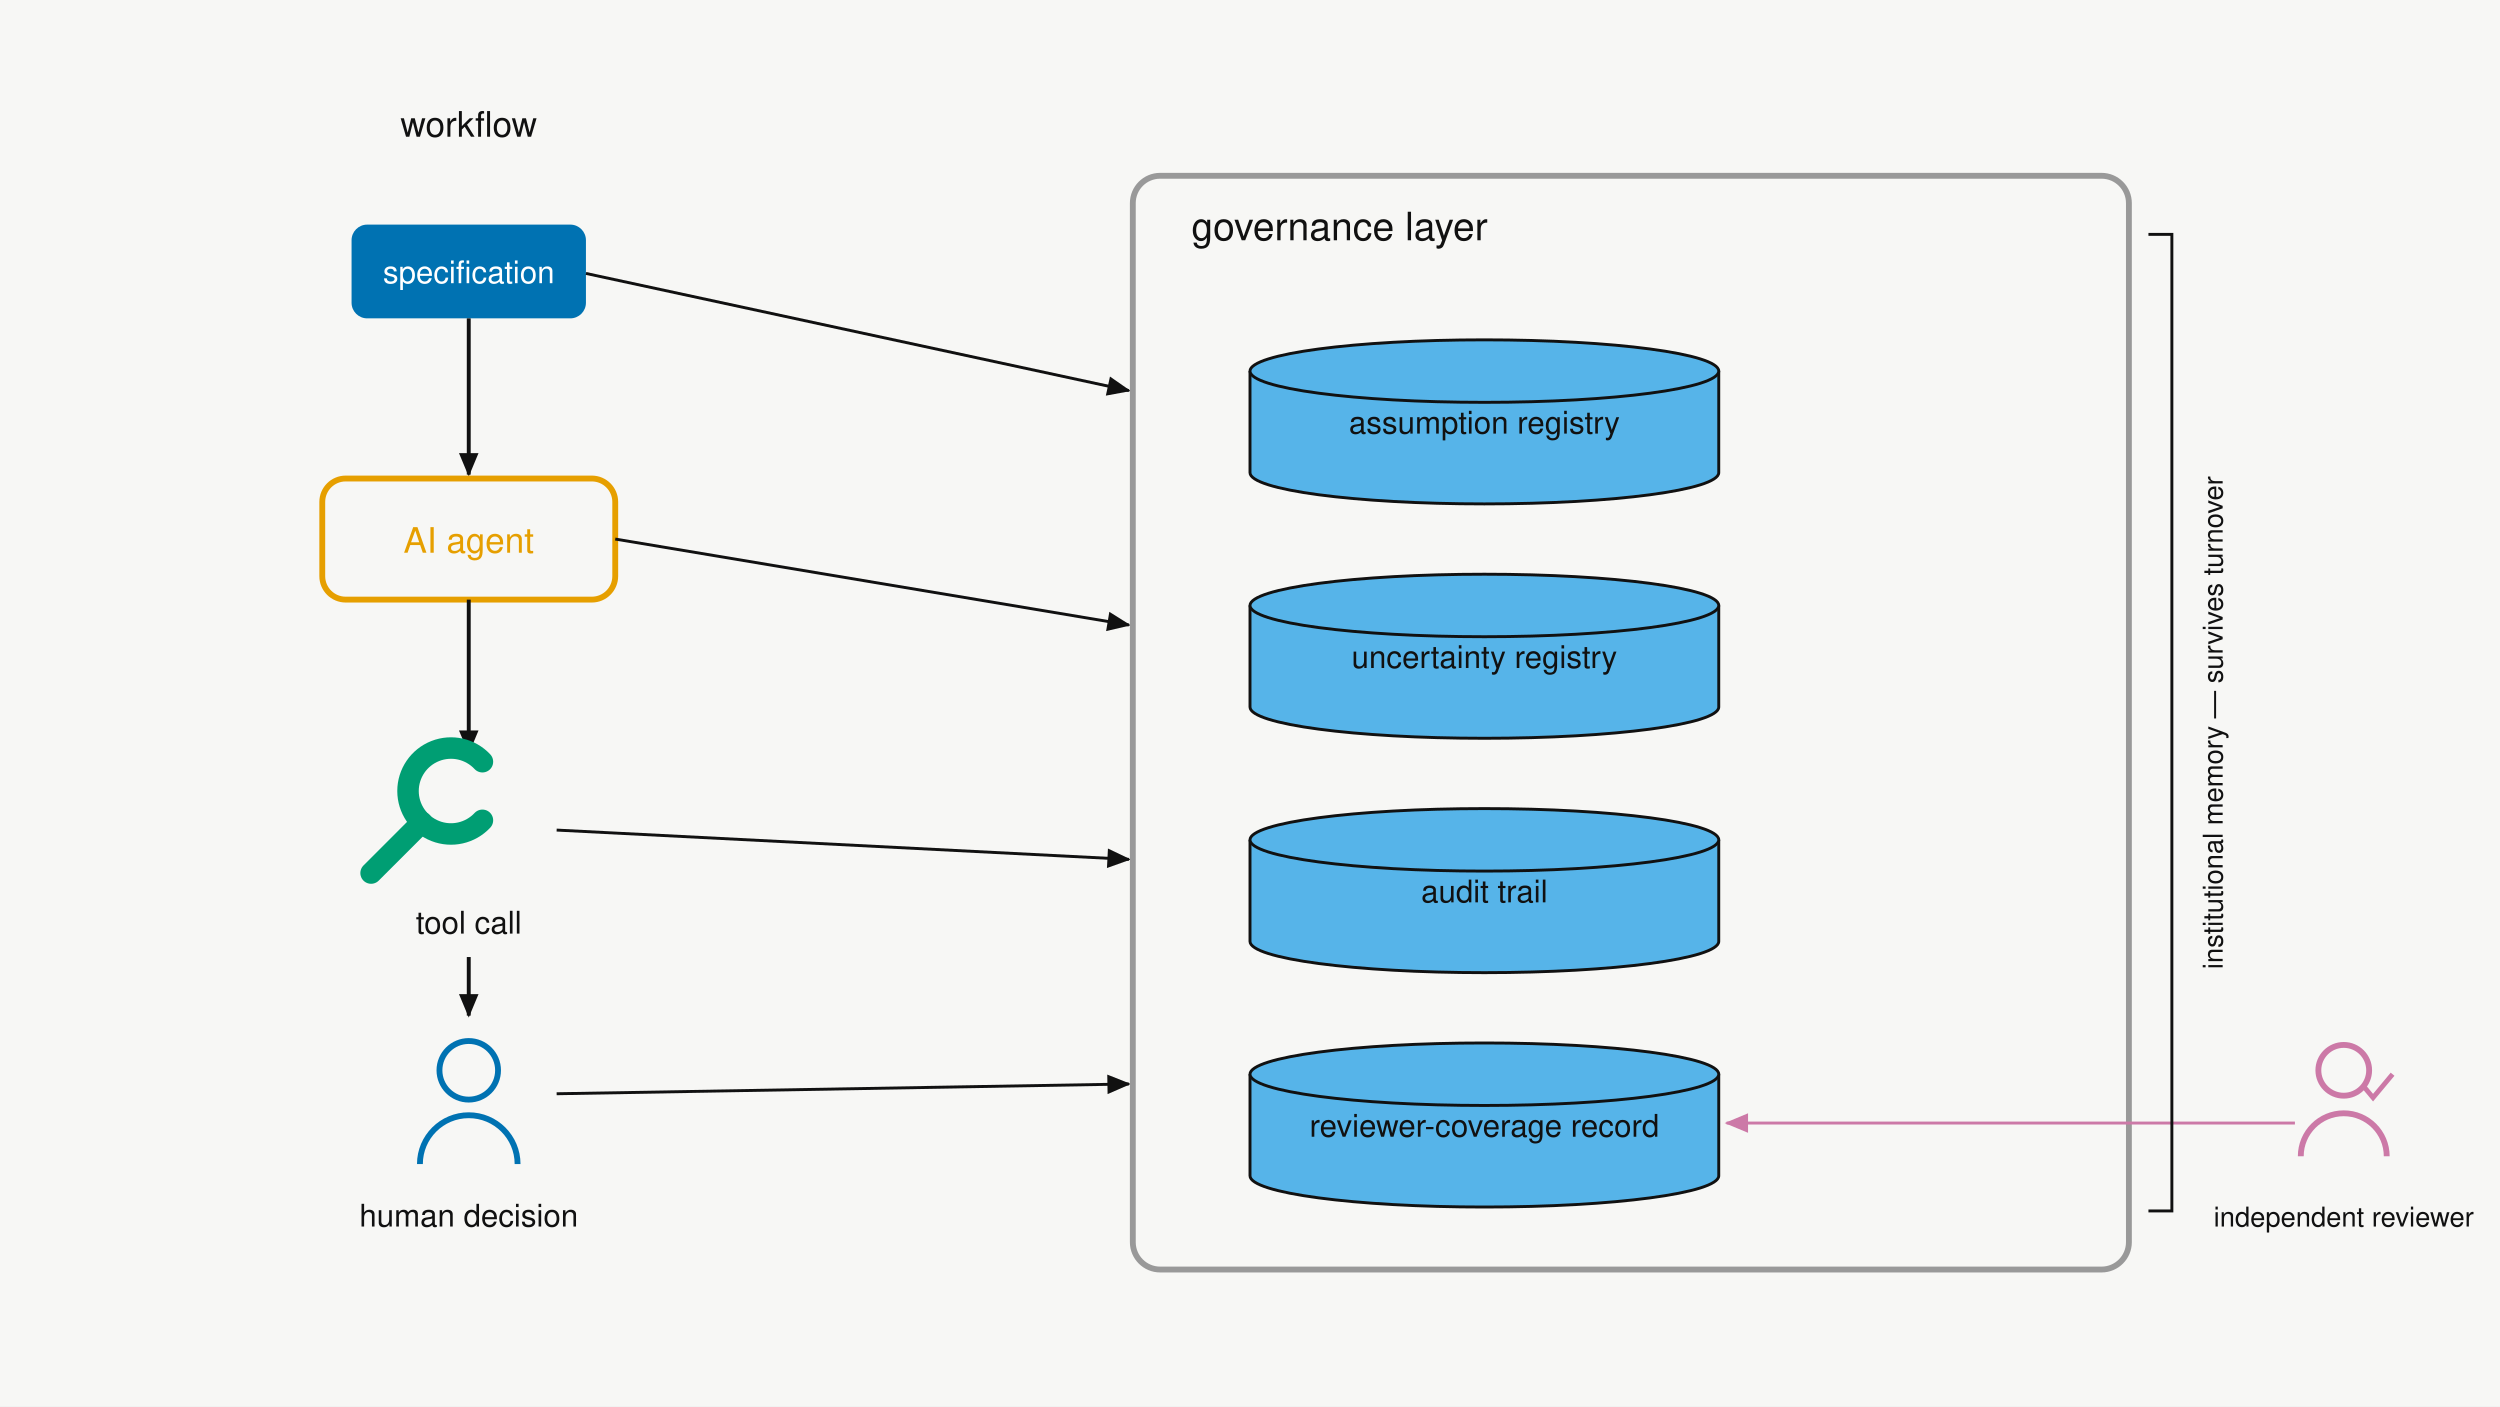
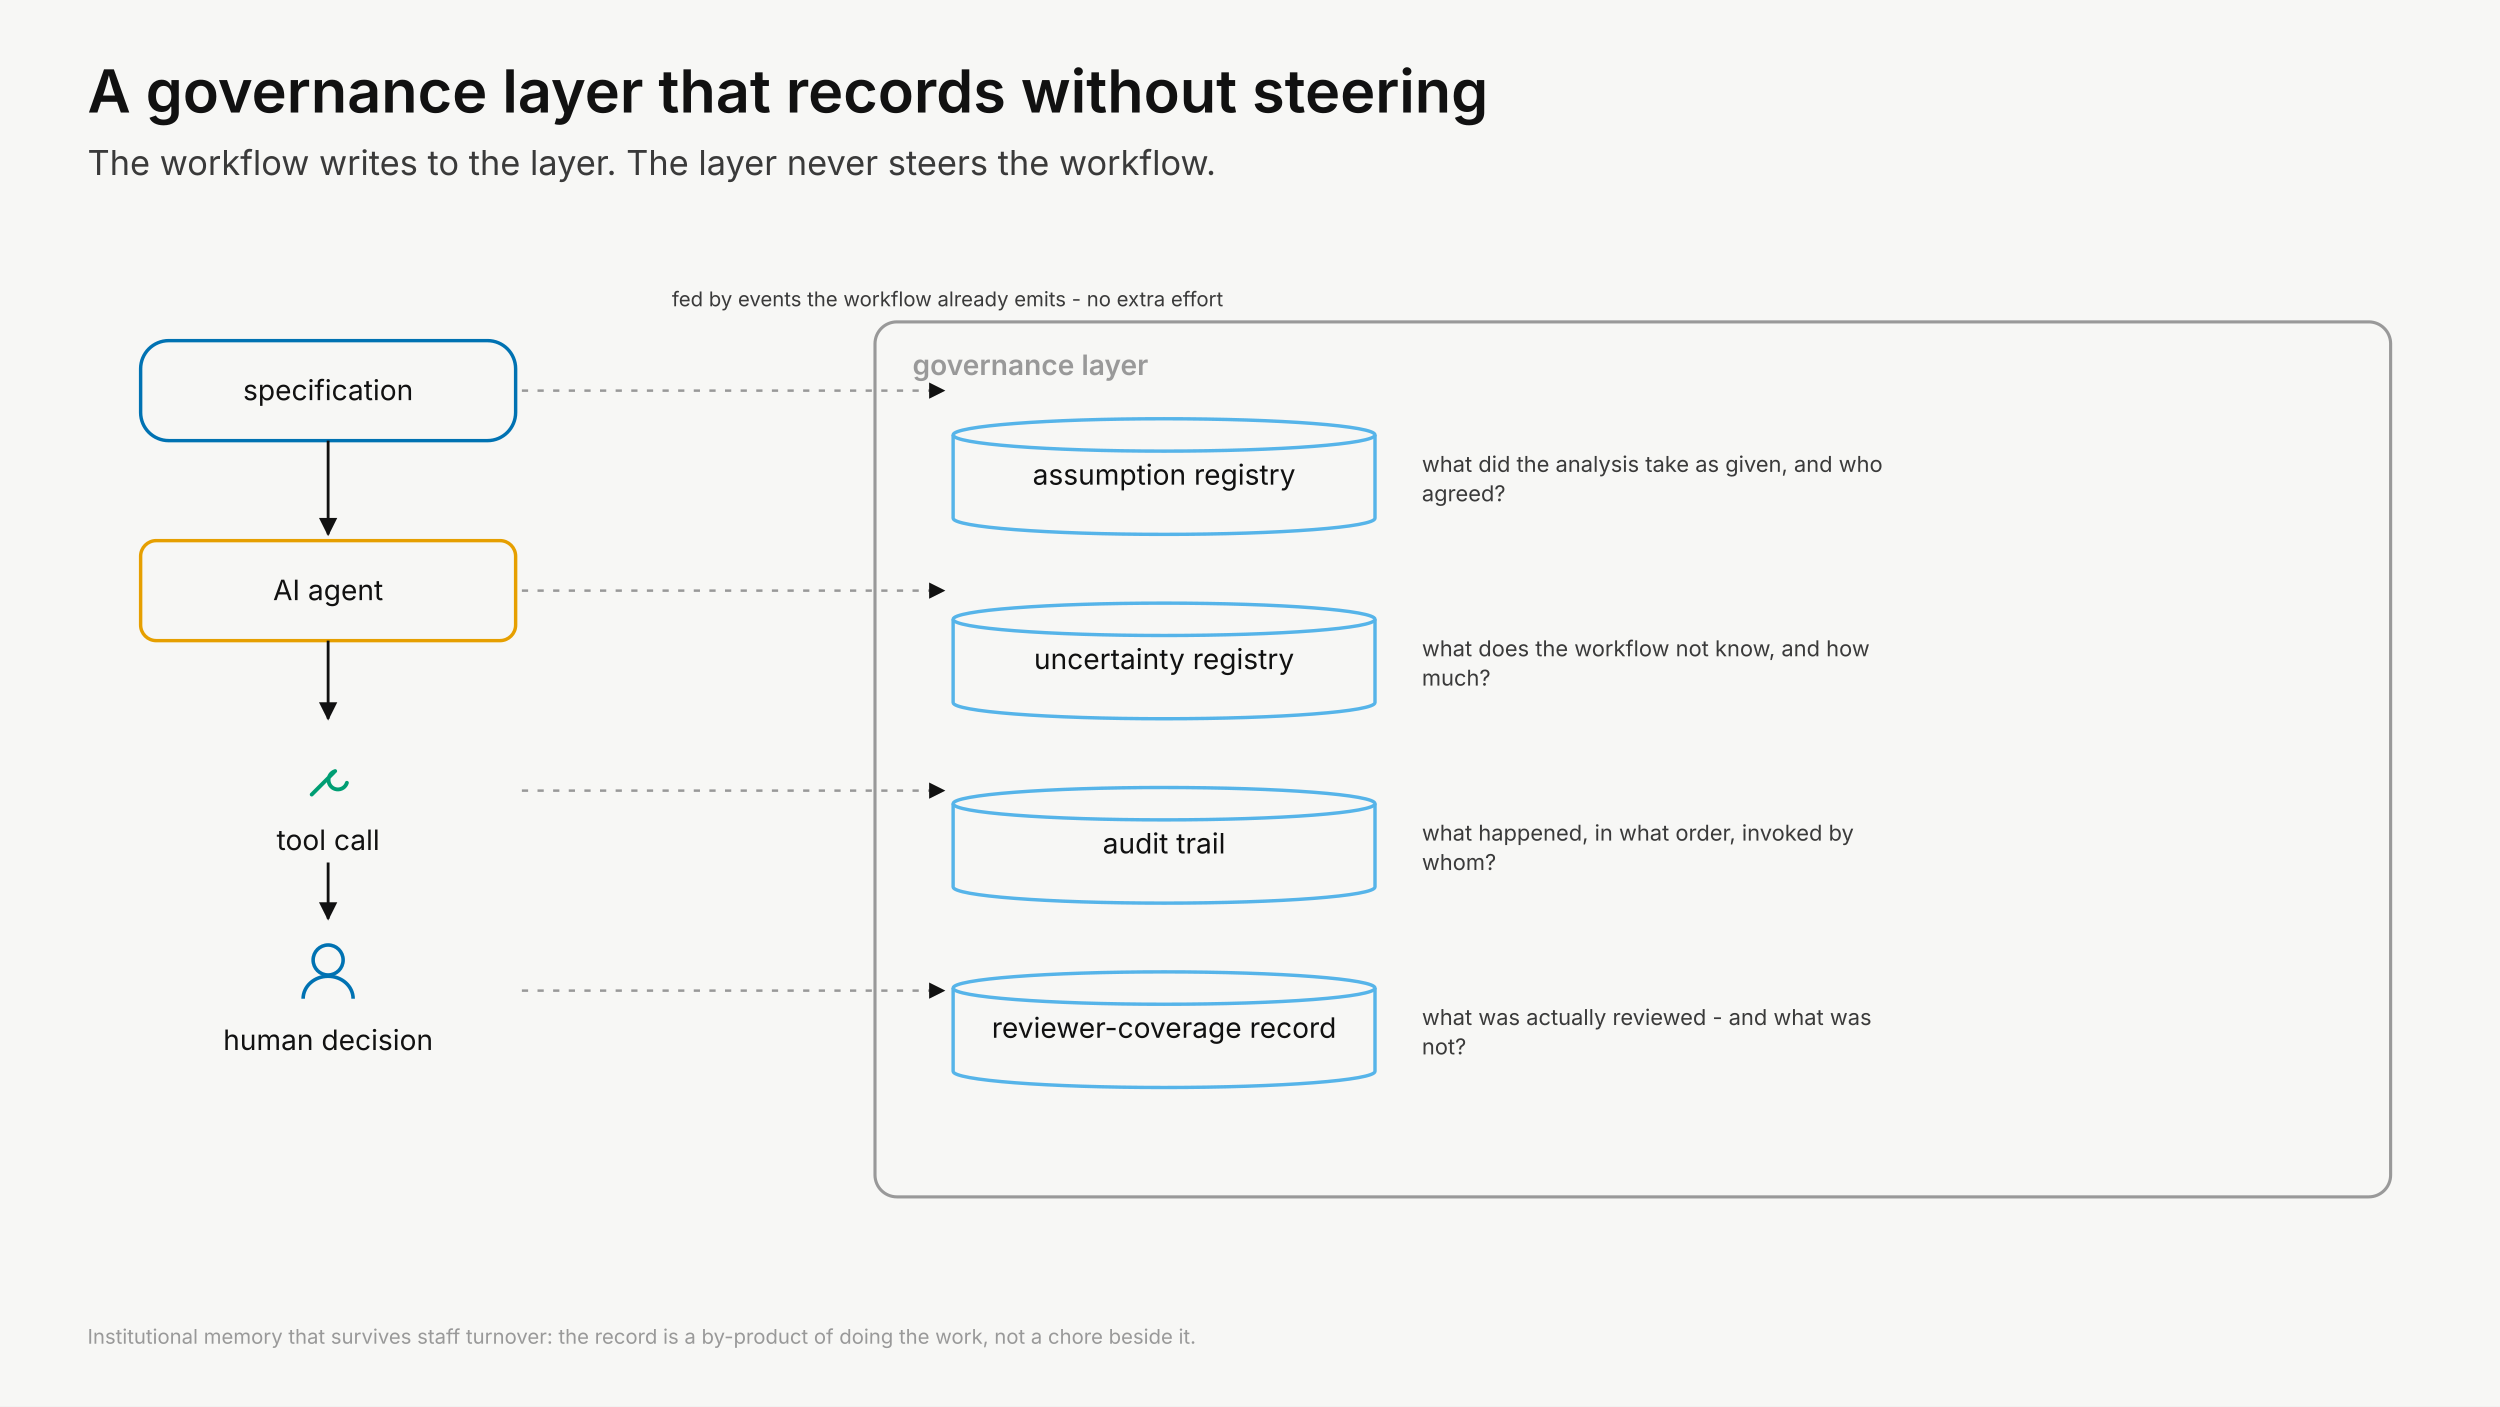
- <svg xmlns="http://www.w3.org/2000/svg" width="1280" height="720" viewBox="0 0 1280 720" font-family="Helvetica, Arial, sans-serif">
+ <svg xmlns="http://www.w3.org/2000/svg" width="1600" height="900" viewBox="0 0 1600 900" role="img">
  <defs>
-     <marker id="ah" markerWidth="12" markerHeight="10" refX="11" refY="5" orient="auto" markerUnits="userSpaceOnUse">
-       <path d="M0,0 L12,5 L0,10 Z" fill="#111111" />
-     </marker>
-     <marker id="ahP" markerWidth="12" markerHeight="10" refX="11" refY="5" orient="auto" markerUnits="userSpaceOnUse">
-       <path d="M0,0 L12,5 L0,10 Z" fill="#CC79A7" />
+     <marker id="ah121" viewBox="0 0 10 10" refX="9" refY="5" markerWidth="6.5" markerHeight="6.5" orient="auto-start-reverse">
+       <path d="M0,0 L10,5 L0,10 z" fill="#111111" />
    </marker>
  </defs>
-   <rect width="1280" height="720" fill="#F7F7F5" />
-   <text x="240" y="70" font-size="18" fill="#111111" text-anchor="middle">workflow</text>
-   <rect x="180" y="115" width="120" height="48" rx="8" fill="#0072B2" />
-   <text x="240" y="145" font-size="16" fill="#FFFFFF" text-anchor="middle">specification</text>
-   <line x1="240" y1="163" x2="240" y2="243" stroke="#111111" stroke-width="2" marker-end="url(#ah)" />
-   <rect x="165" y="245" width="150" height="62" rx="12" fill="none" stroke="#E69F00" stroke-width="3" />
-   <text x="240" y="283" font-size="18" fill="#E69F00" text-anchor="middle">AI agent</text>
-   <line x1="240" y1="307" x2="240" y2="385" stroke="#111111" stroke-width="2" marker-end="url(#ah)" />
-   <g stroke="#009E73" stroke-width="11" fill="none" stroke-linecap="round" transform="translate(232,405)">
-     <path d="M15,-15 A22,22 0 1 0 15,15" />
-     <path d="M-16,16 L-42,42" />
-   </g>
-   <text x="240" y="478" font-size="16" fill="#111111" text-anchor="middle">tool call</text>
-   <line x1="240" y1="490" x2="240" y2="520" stroke="#111111" stroke-width="2" marker-end="url(#ah)" />
-   <circle cx="240" cy="548" r="15" fill="none" stroke="#0072B2" stroke-width="3" />
-   <path d="M215,596 a25,25 0 0 1 50,0" fill="none" stroke="#0072B2" stroke-width="3" />
-   <text x="240" y="628" font-size="16" fill="#111111" text-anchor="middle">human decision</text>
-   <line x1="300" y1="140" x2="578" y2="200" stroke="#111111" stroke-width="1.5" marker-end="url(#ah)" />
-   <line x1="315" y1="276" x2="578" y2="320" stroke="#111111" stroke-width="1.5" marker-end="url(#ah)" />
-   <line x1="285" y1="425" x2="578" y2="440" stroke="#111111" stroke-width="1.5" marker-end="url(#ah)" />
-   <line x1="285" y1="560" x2="578" y2="555" stroke="#111111" stroke-width="1.5" marker-end="url(#ah)" />
-   <rect x="580" y="90" width="510" height="560" rx="14" fill="none" stroke="#999999" stroke-width="3" />
-   <text x="610" y="123" font-size="20" fill="#111111">governance layer</text>
-   <path d="M640,190 v52 a120,16 0 0 0 240,0 v-52" fill="#56B4E9" stroke="#111111" stroke-width="1.5" />
-   <ellipse cx="760" cy="190" rx="120" ry="16" fill="#56B4E9" stroke="#111111" stroke-width="1.5" />
-   <text x="760" y="222" font-size="16" fill="#111111" text-anchor="middle">assumption registry</text>
-   <path d="M640,310 v52 a120,16 0 0 0 240,0 v-52" fill="#56B4E9" stroke="#111111" stroke-width="1.5" />
-   <ellipse cx="760" cy="310" rx="120" ry="16" fill="#56B4E9" stroke="#111111" stroke-width="1.5" />
-   <text x="760" y="342" font-size="16" fill="#111111" text-anchor="middle">uncertainty registry</text>
-   <path d="M640,430 v52 a120,16 0 0 0 240,0 v-52" fill="#56B4E9" stroke="#111111" stroke-width="1.5" />
-   <ellipse cx="760" cy="430" rx="120" ry="16" fill="#56B4E9" stroke="#111111" stroke-width="1.5" />
-   <text x="760" y="462" font-size="16" fill="#111111" text-anchor="middle">audit trail</text>
-   <path d="M640,550 v52 a120,16 0 0 0 240,0 v-52" fill="#56B4E9" stroke="#111111" stroke-width="1.5" />
-   <ellipse cx="760" cy="550" rx="120" ry="16" fill="#56B4E9" stroke="#111111" stroke-width="1.5" />
-   <text x="760" y="582" font-size="16" fill="#111111" text-anchor="middle">reviewer-coverage record</text>
-   <circle cx="1200" cy="548" r="13" fill="none" stroke="#CC79A7" stroke-width="3" />
-   <path d="M1178,592 a22,22 0 0 1 44,0" fill="none" stroke="#CC79A7" stroke-width="3" />
-   <path d="M1210,556 l5,6 l10,-12" fill="none" stroke="#CC79A7" stroke-width="2.5" />
-   <text x="1200" y="628" font-size="14" fill="#111111" text-anchor="middle">independent reviewer</text>
-   <line x1="1175" y1="575" x2="884" y2="575" stroke="#CC79A7" stroke-width="1.5" marker-end="url(#ahP)" />
-   <path d="M1100,120 L1112,120 L1112,620 L1100,620" fill="none" stroke="#111111" stroke-width="1.5" />
-   <text x="1138" y="370" font-size="14" fill="#111111" text-anchor="middle" transform="rotate(-90 1138 370)">institutional memory — survives turnover</text>
+   <rect width="1600" height="900" fill="#F7F7F5" />
+   <text x="56.0" y="72.0" font-family="Inter, 'Helvetica Neue', Helvetica, Arial, sans-serif" font-size="38" fill="#111111" font-weight="600" text-anchor="start">A governance layer that records without steering</text>
+   <text x="56.0" y="112.0" font-family="Inter, 'Helvetica Neue', Helvetica, Arial, sans-serif" font-size="22" fill="#3A3A3A" font-weight="400" text-anchor="start">The workflow writes to the layer. The layer never steers the workflow.</text>
+   <rect x="90.0" y="218.0" width="240.0" height="64.0" rx="18" fill="none" stroke="#0072B2" stroke-width="2.2" />
+   <text x="210.0" y="256.1" font-family="Inter, 'Helvetica Neue', Helvetica, Arial, sans-serif" font-size="18" fill="#111111" font-weight="400" text-anchor="middle">specification</text>
+   <rect x="90.0" y="346.0" width="240.0" height="64.0" rx="10" fill="none" stroke="#E69F00" stroke-width="2.2" />
+   <text x="210.0" y="384.1" font-family="Inter, 'Helvetica Neue', Helvetica, Arial, sans-serif" font-size="18" fill="#111111" font-weight="400" text-anchor="middle">AI agent</text>
+   <line x1="210.0" y1="282.0" x2="210.0" y2="342.0" stroke="#111111" stroke-width="1.8" marker-end="url(#ah121)" />
+   <path d="M199.5,508.5 l14.25,-14.25 M214.5,493.5 a6.0,6.0 0 1 0 7.5,7.5" fill="none" stroke="#009E73" stroke-width="2.5" stroke-linecap="round" />
+   <text x="210.0" y="544.0" font-family="Inter, 'Helvetica Neue', Helvetica, Arial, sans-serif" font-size="18" fill="#111111" font-weight="400" text-anchor="middle">tool call</text>
+   <line x1="210.0" y1="410.0" x2="210.0" y2="460.0" stroke="#111111" stroke-width="1.8" marker-end="url(#ah121)" />
+   <circle cx="210" cy="614.4" r="9.6" fill="none" stroke="#0072B2" stroke-width="2.3" />
+   <path d="M194,639.2 a16,14.4 0 0 1 32,0" fill="none" stroke="#0072B2" stroke-width="2.3" />
+   <text x="210.0" y="672.0" font-family="Inter, 'Helvetica Neue', Helvetica, Arial, sans-serif" font-size="18" fill="#111111" font-weight="400" text-anchor="middle">human decision</text>
+   <line x1="210.0" y1="552.0" x2="210.0" y2="588.0" stroke="#111111" stroke-width="1.8" marker-end="url(#ah121)" />
+   <rect x="560.0" y="206.0" width="970.0" height="560.0" rx="14" fill="none" stroke="#999999" stroke-width="2" />
+   <text x="584.0" y="240.0" font-family="Inter, 'Helvetica Neue', Helvetica, Arial, sans-serif" font-size="18" fill="#999999" font-weight="600" text-anchor="start">governance layer</text>
+   <path d="M610,278.36 a135.0,10.36 0 0 1 270,0 v53.28 a135.0,10.36 0 0 1 -270,0 z" fill="none" stroke="#56B4E9" stroke-width="2.2" />
+   <path d="M610,278.36 a135.0,10.36 0 0 0 270,0" fill="none" stroke="#56B4E9" stroke-width="2.2" />
+   <text x="745.0" y="310.2" font-family="Inter, 'Helvetica Neue', Helvetica, Arial, sans-serif" font-size="18" fill="#111111" font-weight="400" text-anchor="middle">assumption registry</text>
+   <text x="910.0" y="302.0" font-family="Inter, 'Helvetica Neue', Helvetica, Arial, sans-serif" font-size="14" fill="#3A3A3A" font-weight="400" text-anchor="start">what did the analysis take as given, and who</text>
+   <text x="910.0" y="320.8" font-family="Inter, 'Helvetica Neue', Helvetica, Arial, sans-serif" font-size="14" fill="#3A3A3A" font-weight="400" text-anchor="start">agreed?</text>
+   <path d="M610,396.36 a135.0,10.36 0 0 1 270,0 v53.28 a135.0,10.36 0 0 1 -270,0 z" fill="none" stroke="#56B4E9" stroke-width="2.2" />
+   <path d="M610,396.36 a135.0,10.36 0 0 0 270,0" fill="none" stroke="#56B4E9" stroke-width="2.2" />
+   <text x="745.0" y="428.2" font-family="Inter, 'Helvetica Neue', Helvetica, Arial, sans-serif" font-size="18" fill="#111111" font-weight="400" text-anchor="middle">uncertainty registry</text>
+   <text x="910.0" y="420.0" font-family="Inter, 'Helvetica Neue', Helvetica, Arial, sans-serif" font-size="14" fill="#3A3A3A" font-weight="400" text-anchor="start">what does the workflow not know, and how</text>
+   <text x="910.0" y="438.8" font-family="Inter, 'Helvetica Neue', Helvetica, Arial, sans-serif" font-size="14" fill="#3A3A3A" font-weight="400" text-anchor="start">much?</text>
+   <path d="M610,514.36 a135.0,10.36 0 0 1 270,0 v53.28 a135.0,10.36 0 0 1 -270,0 z" fill="none" stroke="#56B4E9" stroke-width="2.2" />
+   <path d="M610,514.36 a135.0,10.36 0 0 0 270,0" fill="none" stroke="#56B4E9" stroke-width="2.2" />
+   <text x="745.0" y="546.2" font-family="Inter, 'Helvetica Neue', Helvetica, Arial, sans-serif" font-size="18" fill="#111111" font-weight="400" text-anchor="middle">audit trail</text>
+   <text x="910.0" y="538.0" font-family="Inter, 'Helvetica Neue', Helvetica, Arial, sans-serif" font-size="14" fill="#3A3A3A" font-weight="400" text-anchor="start">what happened, in what order, invoked by</text>
+   <text x="910.0" y="556.8" font-family="Inter, 'Helvetica Neue', Helvetica, Arial, sans-serif" font-size="14" fill="#3A3A3A" font-weight="400" text-anchor="start">whom?</text>
+   <path d="M610,632.36 a135.0,10.36 0 0 1 270,0 v53.28 a135.0,10.36 0 0 1 -270,0 z" fill="none" stroke="#56B4E9" stroke-width="2.2" />
+   <path d="M610,632.36 a135.0,10.36 0 0 0 270,0" fill="none" stroke="#56B4E9" stroke-width="2.2" />
+   <text x="745.0" y="664.2" font-family="Inter, 'Helvetica Neue', Helvetica, Arial, sans-serif" font-size="18" fill="#111111" font-weight="400" text-anchor="middle">reviewer-coverage record</text>
+   <text x="910.0" y="656.0" font-family="Inter, 'Helvetica Neue', Helvetica, Arial, sans-serif" font-size="14" fill="#3A3A3A" font-weight="400" text-anchor="start">what was actually reviewed - and what was</text>
+   <text x="910.0" y="674.8" font-family="Inter, 'Helvetica Neue', Helvetica, Arial, sans-serif" font-size="14" fill="#3A3A3A" font-weight="400" text-anchor="start">not?</text>
+   <line x1="334.0" y1="250.0" x2="604.0" y2="250.0" stroke="#999999" stroke-width="1.6" stroke-dasharray="4 6" marker-end="url(#ah121)" />
+   <line x1="334.0" y1="378.0" x2="604.0" y2="378.0" stroke="#999999" stroke-width="1.6" stroke-dasharray="4 6" marker-end="url(#ah121)" />
+   <line x1="334.0" y1="506.0" x2="604.0" y2="506.0" stroke="#999999" stroke-width="1.6" stroke-dasharray="4 6" marker-end="url(#ah121)" />
+   <line x1="334.0" y1="634.0" x2="604.0" y2="634.0" stroke="#999999" stroke-width="1.6" stroke-dasharray="4 6" marker-end="url(#ah121)" />
+   <text x="430.0" y="196.0" font-family="Inter, 'Helvetica Neue', Helvetica, Arial, sans-serif" font-size="13" fill="#3A3A3A" font-weight="400" text-anchor="start">fed by events the workflow already emits - no extra effort</text>
+   <text x="56.0" y="860.0" font-family="Inter, 'Helvetica Neue', Helvetica, Arial, sans-serif" font-size="13" fill="#999999" font-weight="400" text-anchor="start">Institutional memory that survives staff turnover: the record is a by-product of doing the work, not a chore beside it.</text>
</svg>
